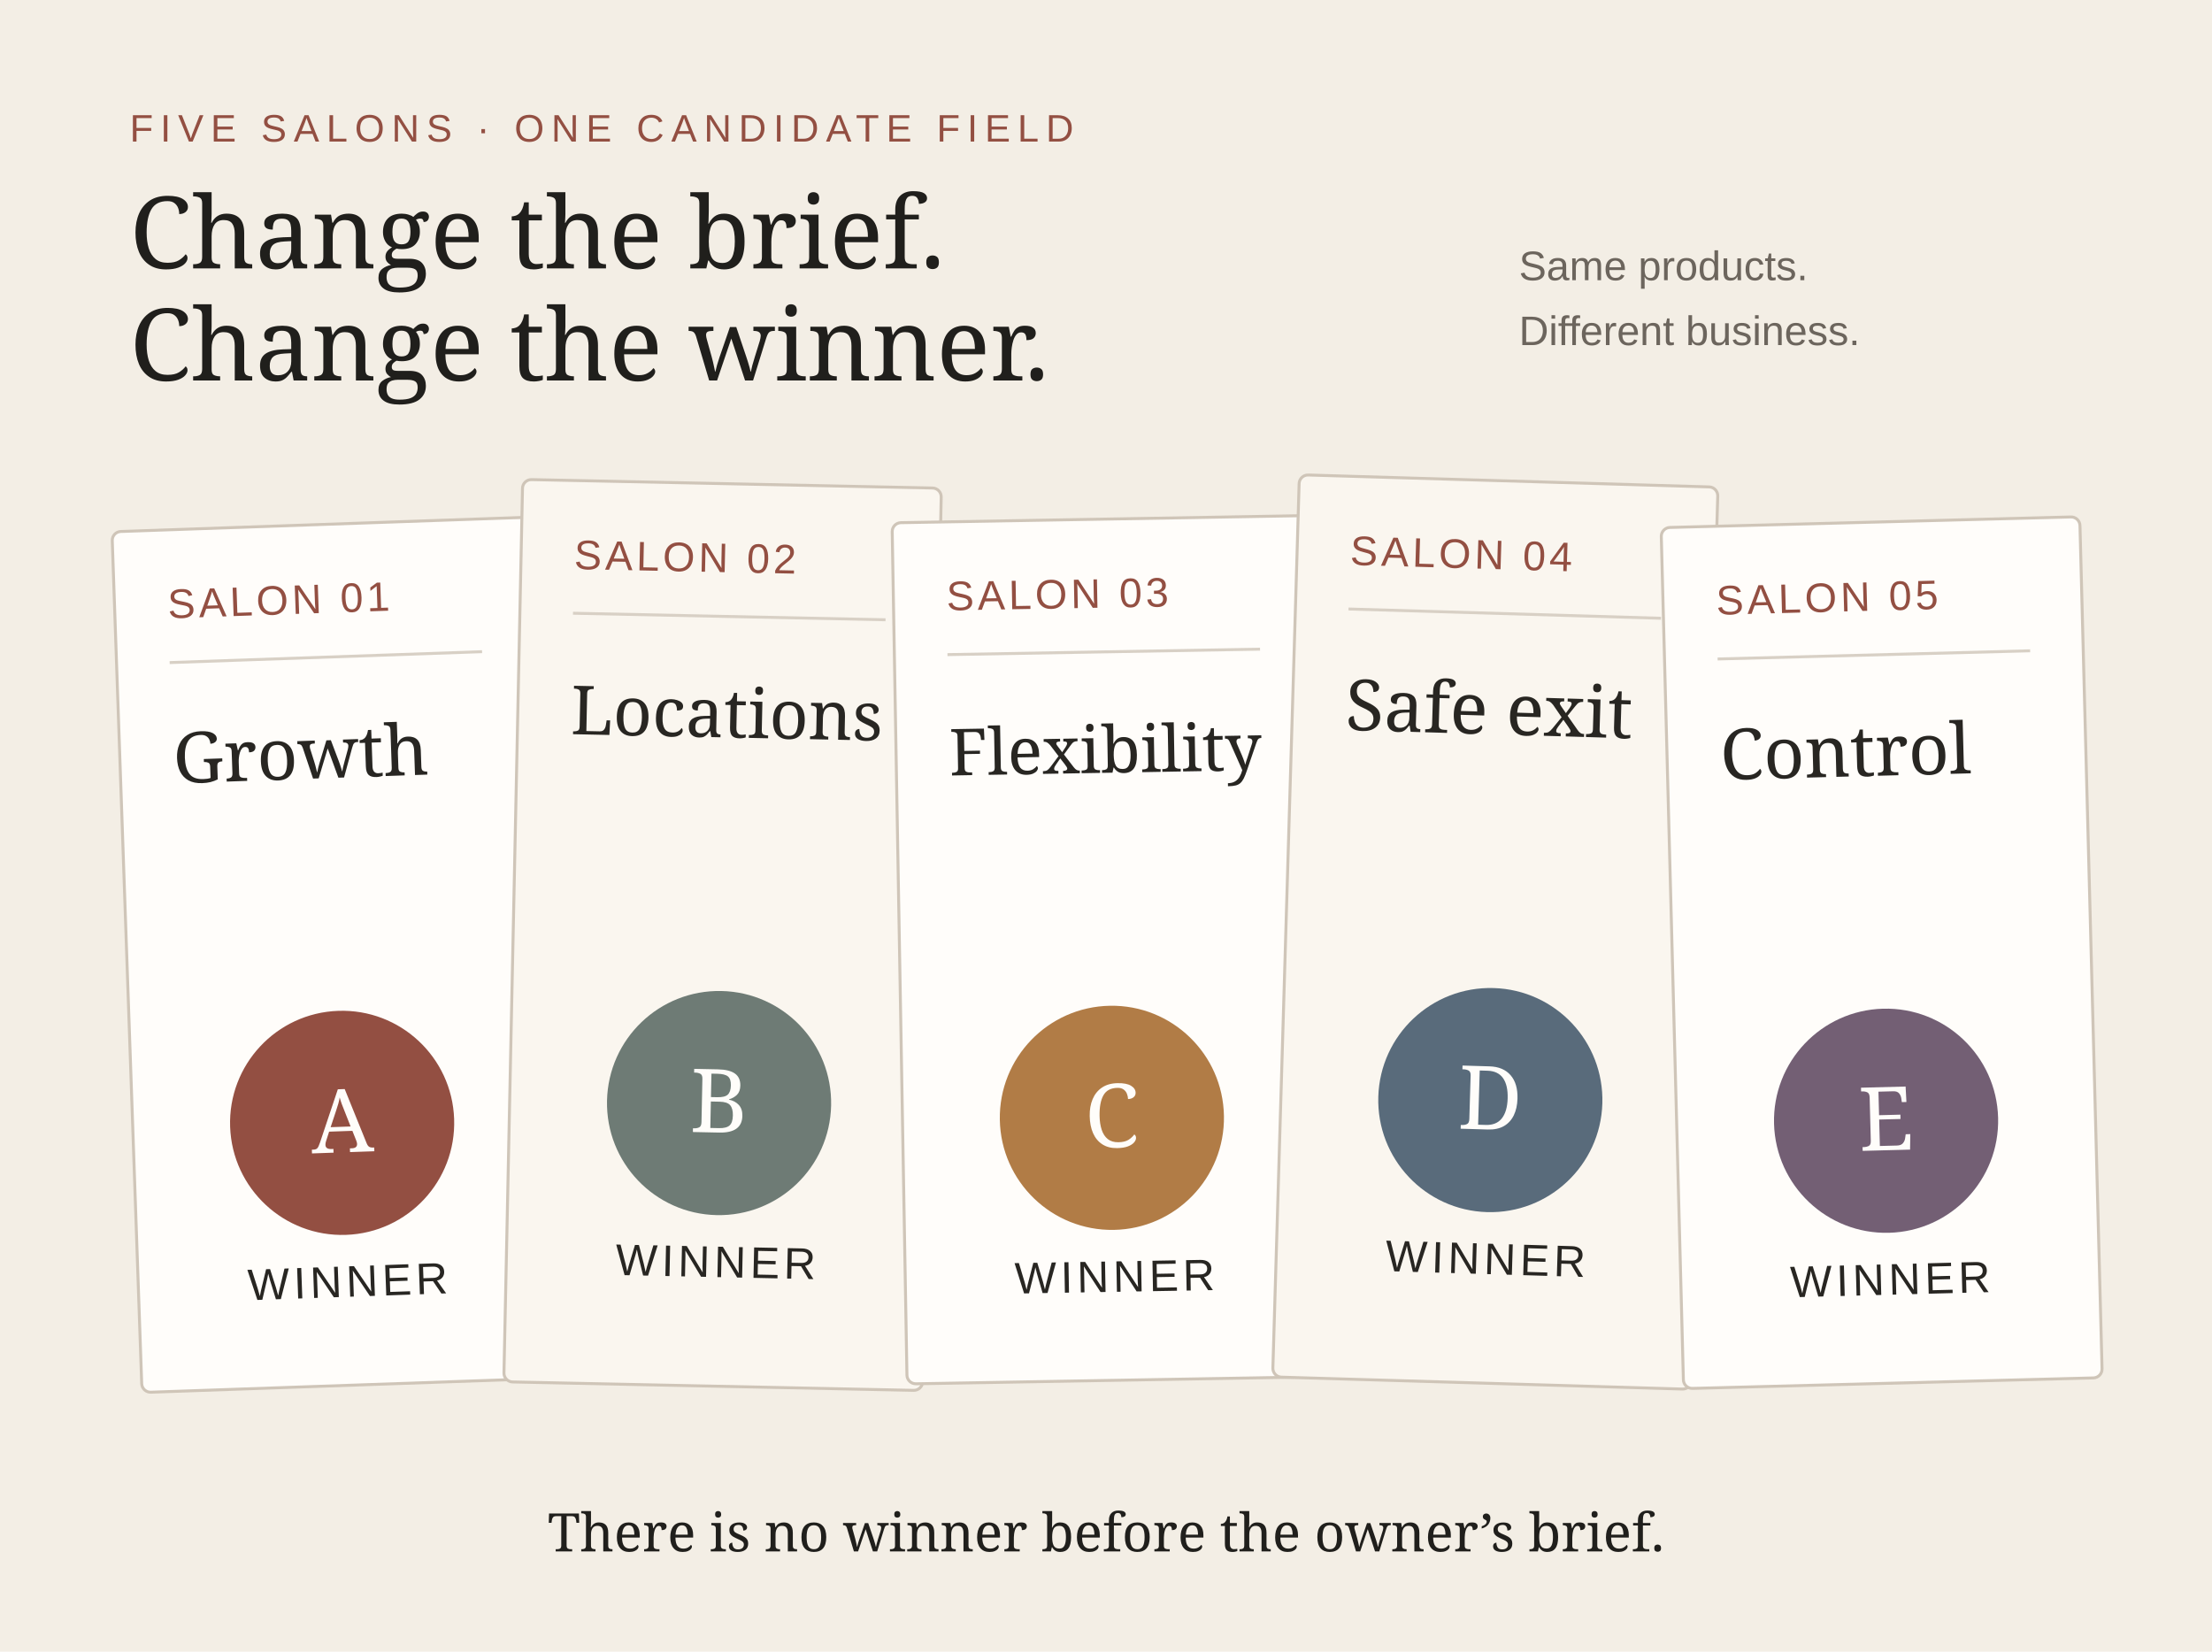
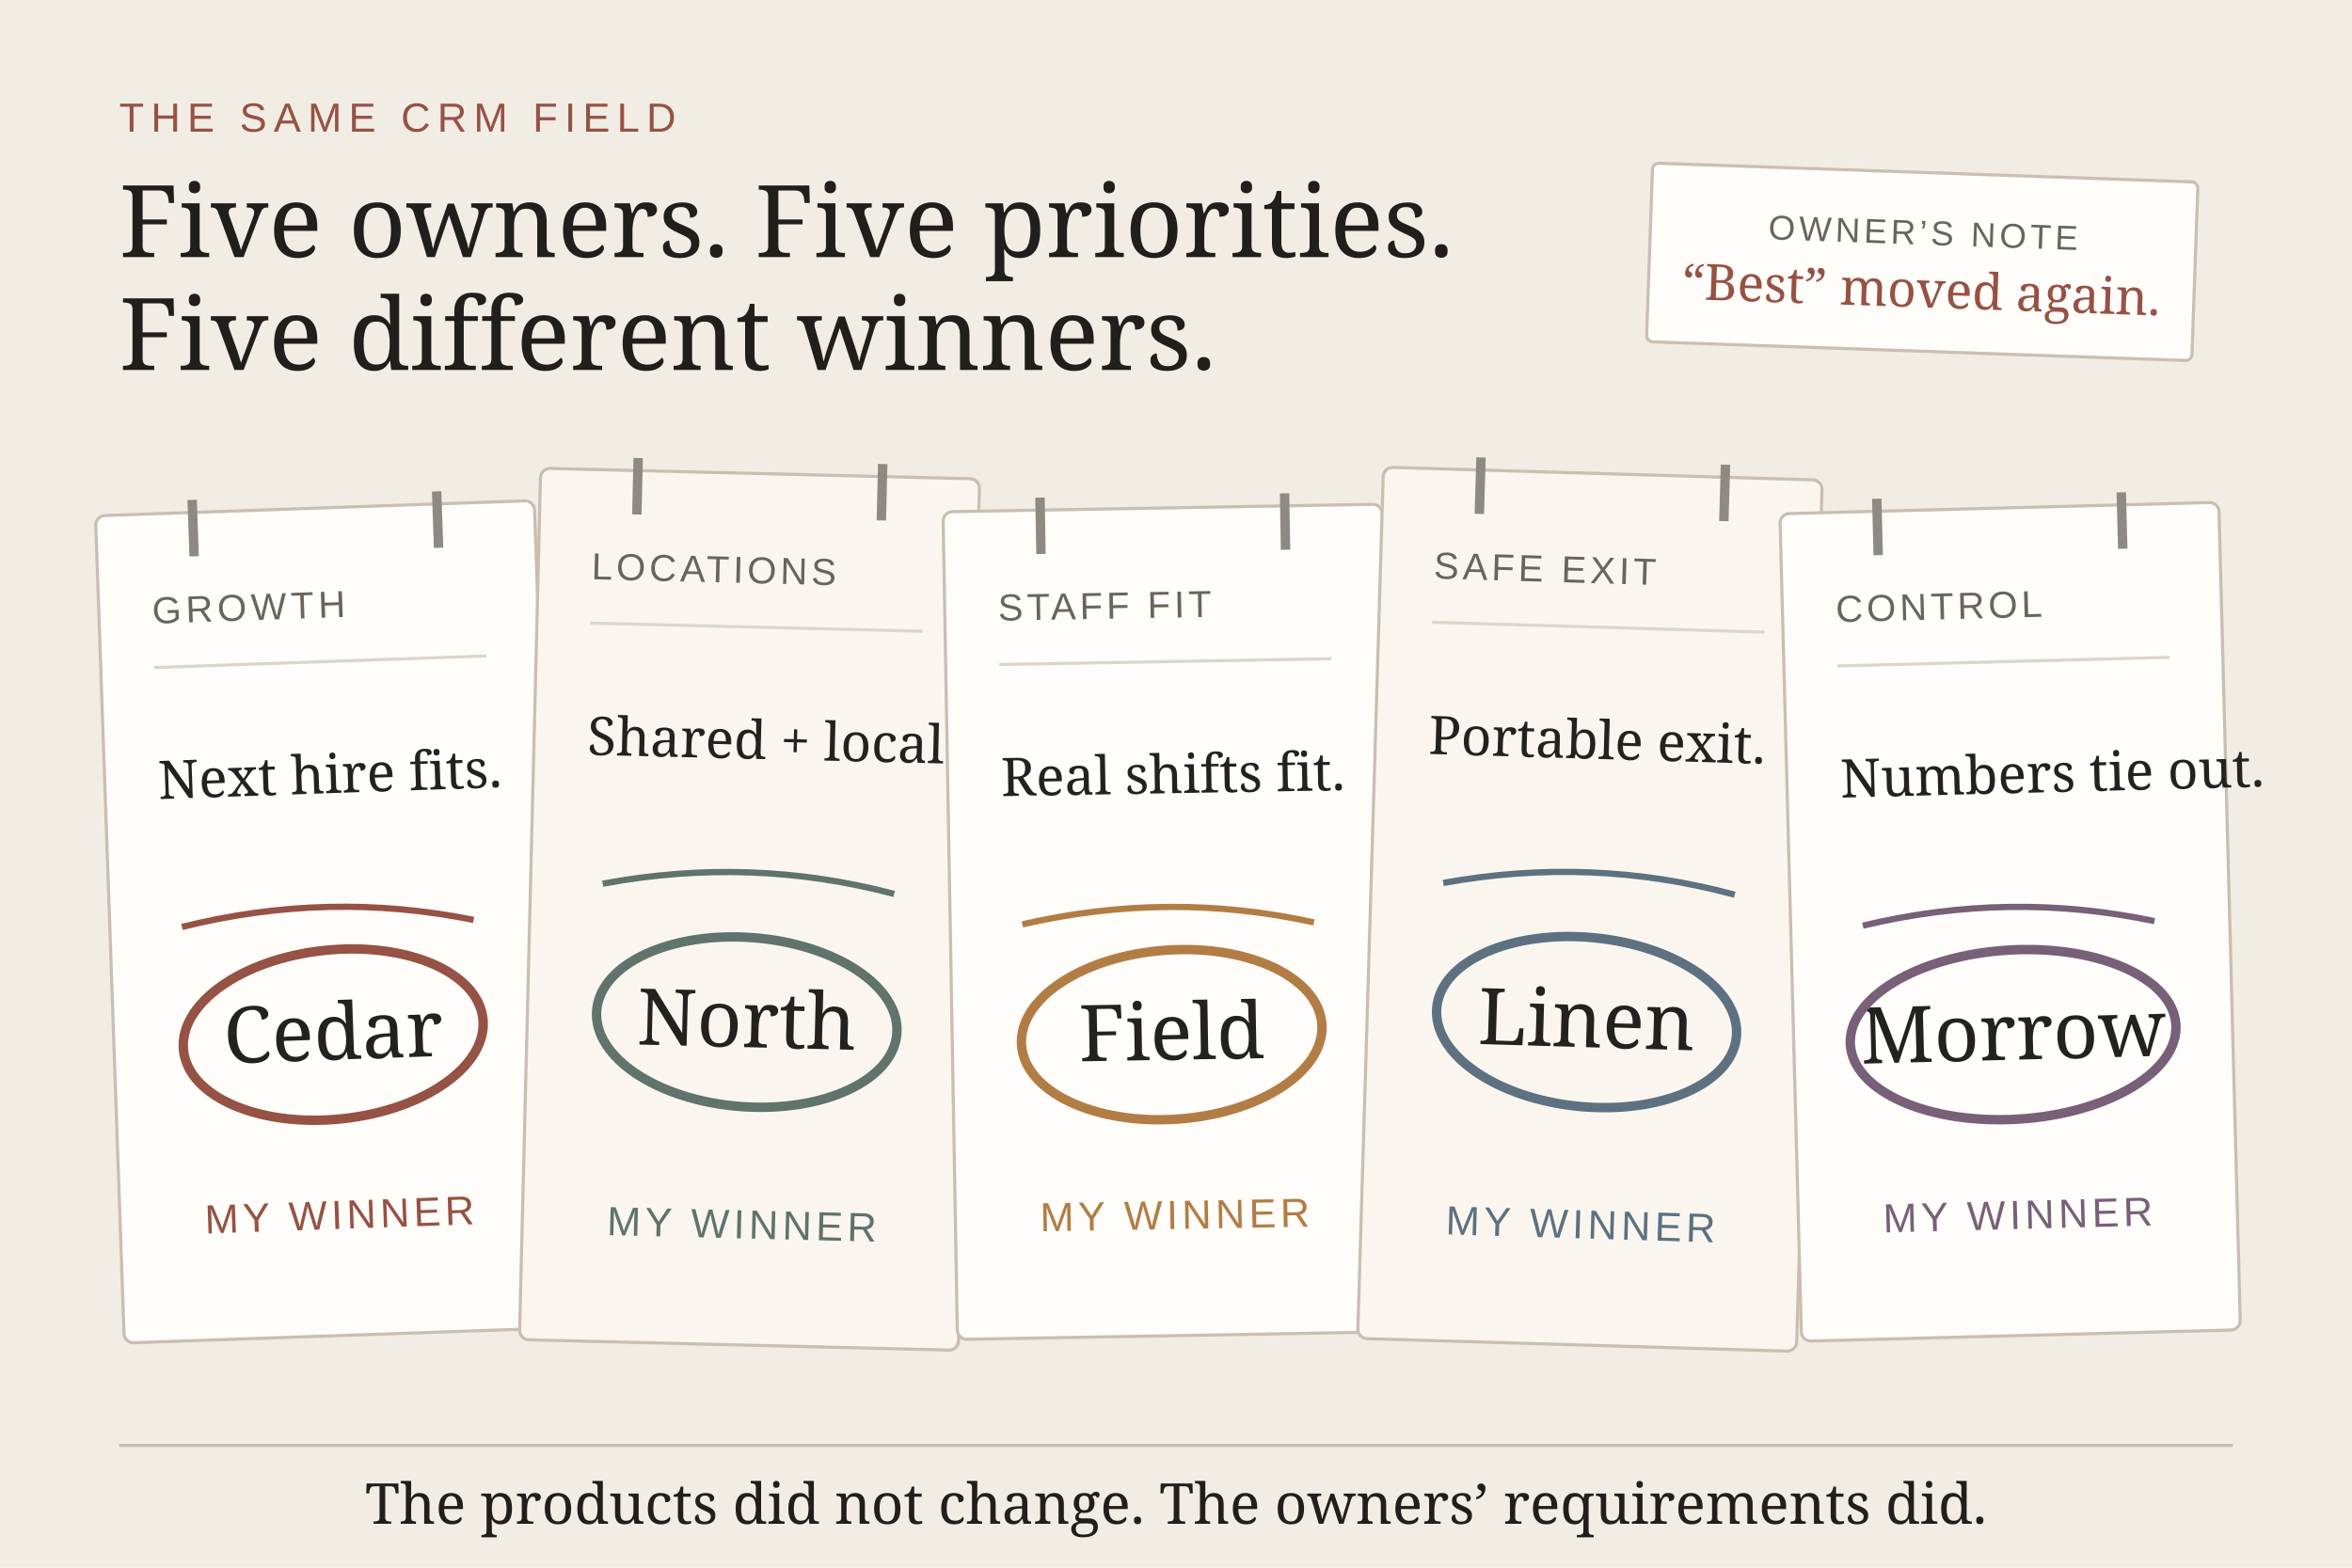
- <svg xmlns="http://www.w3.org/2000/svg" viewBox="0 0 750 560" role="img" aria-labelledby="title desc">
-   <rect width="750" height="560" fill="#f3eee5" />
-   <text x="44" y="48" fill="#934f42" font-family="Arial,sans-serif" font-size="13" letter-spacing="2.4">FIVE SALONS · ONE CANDIDATE FIELD</text>
-   <text x="44" y="91" fill="#201f1c" font-family="Georgia,serif" font-size="34">Change the brief.</text>
-   <text x="44" y="129" fill="#201f1c" font-family="Georgia,serif" font-size="34">Change the winner.</text>
-   <text x="515" y="95" fill="#6c655d" font-family="Arial,sans-serif" font-size="14">Same products.</text>
-   <text x="515" y="117" fill="#6c655d" font-family="Arial,sans-serif" font-size="14">Different business.</text>
-   <g transform="translate(43 177) rotate(-2 92 146)">
-     <rect width="142" height="292" rx="3" fill="#fffdfa" stroke="#cfc5b8" />
-     <text x="18" y="30" fill="#934f42" font-family="Arial,sans-serif" font-size="14" letter-spacing="1.2">SALON 01</text>
-     <line x1="18" y1="45" x2="124" y2="45" stroke="#d8d0c5" />
-     <text x="18" y="86" fill="#282622" font-family="Georgia,serif" font-size="24">Growth</text>
-     <circle cx="71" cy="203" r="38" fill="#934f42" />
-     <text x="71" y="213" text-anchor="middle" fill="#fffdfa" font-family="Georgia,serif" font-size="30">A</text>
-     <text x="71" y="262" text-anchor="middle" fill="#282622" font-family="Arial,sans-serif" font-size="15" letter-spacing="1.4">WINNER</text>
+ <svg xmlns="http://www.w3.org/2000/svg" viewBox="0 0 750 500" role="img" aria-labelledby="title desc">
+   <rect width="750" height="500" fill="#f2ede4" />
+   <text x="38" y="42" fill="#965244" font-family="Arial,sans-serif" font-size="13" letter-spacing="2.2">THE SAME CRM FIELD</text>
+   <text x="38" y="82" fill="#201f1c" font-family="Georgia,serif" font-size="32">Five owners. Five priorities.</text>
+   <text x="38" y="118" fill="#201f1c" font-family="Georgia,serif" font-size="32">Five different winners.</text>
+   <g transform="translate(527 52) rotate(2)">
+     <rect width="174" height="57" rx="2" fill="#fffdfa" stroke="#cabfb1" />
+     <text x="87" y="23" text-anchor="middle" fill="#6b645c" font-family="Arial,sans-serif" font-size="11" letter-spacing="1.2">OWNER’S NOTE</text>
+     <text x="87" y="43" text-anchor="middle" fill="#965244" font-family="Georgia,serif" font-size="16">“Best” moved again.</text>
  </g>
-   <g transform="translate(174 164) rotate(1.2 71 153)">
-     <rect width="142" height="306" rx="3" fill="#faf6ef" stroke="#cfc5b8" />
-     <text x="18" y="30" fill="#934f42" font-family="Arial,sans-serif" font-size="14" letter-spacing="1.2">SALON 02</text>
-     <line x1="18" y1="45" x2="124" y2="45" stroke="#d8d0c5" />
-     <text x="18" y="86" fill="#282622" font-family="Georgia,serif" font-size="23">Locations</text>
-     <circle cx="71" cy="210" r="38" fill="#6e7b75" />
-     <text x="71" y="220" text-anchor="middle" fill="#fffdfa" font-family="Georgia,serif" font-size="30">B</text>
-     <text x="71" y="269" text-anchor="middle" fill="#282622" font-family="Arial,sans-serif" font-size="15" letter-spacing="1.4">WINNER</text>
+   <g transform="translate(35 162) rotate(-2 70 132)">
+     <rect width="140" height="264" rx="3" fill="#fffdfa" stroke="#c9bfb1" />
+     <path d="M31 -4 v18 M109 -4 v18" stroke="#8e8982" stroke-width="3" />
+     <text x="17" y="35" fill="#6b645c" font-family="Arial,sans-serif" font-size="12" letter-spacing="1.4">GROWTH</text>
+     <line x1="17" y1="49" x2="123" y2="49" stroke="#ddd5ca" />
+     <text x="17" y="91" fill="#24221f" font-family="Georgia,serif" font-size="17">Next hire fits.</text>
+     <path d="M23 132 Q70 122 116 133" fill="none" stroke="#965244" stroke-width="2" />
+     <text x="70" y="176" text-anchor="middle" fill="#24221f" font-family="Georgia,serif" font-size="25">Cedar</text>
+     <ellipse cx="70" cy="168" rx="48" ry="27" fill="none" stroke="#965244" stroke-width="3" transform="rotate(-4 70 168)" />
+     <text x="70" y="230" text-anchor="middle" fill="#965244" font-family="Arial,sans-serif" font-size="13" letter-spacing="1.3">MY WINNER</text>
  </g>
-   <g transform="translate(305 176) rotate(-1 71 146)">
-     <rect width="142" height="292" rx="3" fill="#fffdfa" stroke="#cfc5b8" />
-     <text x="18" y="30" fill="#934f42" font-family="Arial,sans-serif" font-size="14" letter-spacing="1.2">SALON 03</text>
-     <line x1="18" y1="45" x2="124" y2="45" stroke="#d8d0c5" />
-     <text x="18" y="86" fill="#282622" font-family="Georgia,serif" font-size="22">Flexibility</text>
-     <circle cx="71" cy="203" r="38" fill="#b17c46" />
-     <text x="71" y="213" text-anchor="middle" fill="#fffdfa" font-family="Georgia,serif" font-size="30">C</text>
-     <text x="71" y="262" text-anchor="middle" fill="#282622" font-family="Arial,sans-serif" font-size="15" letter-spacing="1.4">WINNER</text>
+   <g transform="translate(169 151) rotate(1.4 70 139)">
+     <rect width="140" height="278" rx="3" fill="#faf6ef" stroke="#c9bfb1" />
+     <path d="M31 -4 v18 M109 -4 v18" stroke="#8e8982" stroke-width="3" />
+     <text x="17" y="35" fill="#6b645c" font-family="Arial,sans-serif" font-size="12" letter-spacing="1.2">LOCATIONS</text>
+     <line x1="17" y1="49" x2="123" y2="49" stroke="#ddd5ca" />
+     <text x="17" y="91" fill="#24221f" font-family="Georgia,serif" font-size="17">Shared + local.</text>
+     <path d="M23 132 Q70 122 116 133" fill="none" stroke="#60736d" stroke-width="2" />
+     <text x="70" y="183" text-anchor="middle" fill="#24221f" font-family="Georgia,serif" font-size="25">North</text>
+     <ellipse cx="70" cy="175" rx="48" ry="27" fill="none" stroke="#60736d" stroke-width="3" transform="rotate(3 70 175)" />
+     <text x="70" y="244" text-anchor="middle" fill="#60736d" font-family="Arial,sans-serif" font-size="13" letter-spacing="1.3">MY WINNER</text>
  </g>
-   <g transform="translate(436 163) rotate(1.7 71 153)">
-     <rect width="142" height="306" rx="3" fill="#faf6ef" stroke="#cfc5b8" />
-     <text x="18" y="30" fill="#934f42" font-family="Arial,sans-serif" font-size="14" letter-spacing="1.2">SALON 04</text>
-     <line x1="18" y1="45" x2="124" y2="45" stroke="#d8d0c5" />
-     <text x="18" y="86" fill="#282622" font-family="Georgia,serif" font-size="24">Safe exit</text>
-     <circle cx="71" cy="210" r="38" fill="#596b7b" />
-     <text x="71" y="220" text-anchor="middle" fill="#fffdfa" font-family="Georgia,serif" font-size="30">D</text>
-     <text x="71" y="269" text-anchor="middle" fill="#282622" font-family="Arial,sans-serif" font-size="15" letter-spacing="1.4">WINNER</text>
+   <g transform="translate(303 162) rotate(-1 70 132)">
+     <rect width="140" height="264" rx="3" fill="#fffdfa" stroke="#c9bfb1" />
+     <path d="M31 -4 v18 M109 -4 v18" stroke="#8e8982" stroke-width="3" />
+     <text x="17" y="35" fill="#6b645c" font-family="Arial,sans-serif" font-size="12" letter-spacing="1.2">STAFF FIT</text>
+     <line x1="17" y1="49" x2="123" y2="49" stroke="#ddd5ca" />
+     <text x="17" y="91" fill="#24221f" font-family="Georgia,serif" font-size="17">Real shifts fit.</text>
+     <path d="M23 132 Q70 122 116 133" fill="none" stroke="#b27d45" stroke-width="2" />
+     <text x="70" y="176" text-anchor="middle" fill="#24221f" font-family="Georgia,serif" font-size="25">Field</text>
+     <ellipse cx="70" cy="168" rx="48" ry="27" fill="none" stroke="#b27d45" stroke-width="3" transform="rotate(-3 70 168)" />
+     <text x="70" y="230" text-anchor="middle" fill="#b27d45" font-family="Arial,sans-serif" font-size="13" letter-spacing="1.3">MY WINNER</text>
  </g>
-   <g transform="translate(567 177) rotate(-1.5 71 146)">
-     <rect width="142" height="292" rx="3" fill="#fffdfa" stroke="#cfc5b8" />
-     <text x="18" y="30" fill="#934f42" font-family="Arial,sans-serif" font-size="14" letter-spacing="1.2">SALON 05</text>
-     <line x1="18" y1="45" x2="124" y2="45" stroke="#d8d0c5" />
-     <text x="18" y="86" fill="#282622" font-family="Georgia,serif" font-size="24">Control</text>
-     <circle cx="71" cy="203" r="38" fill="#735f74" />
-     <text x="71" y="213" text-anchor="middle" fill="#fffdfa" font-family="Georgia,serif" font-size="30">E</text>
-     <text x="71" y="262" text-anchor="middle" fill="#282622" font-family="Arial,sans-serif" font-size="15" letter-spacing="1.4">WINNER</text>
+   <g transform="translate(437 151) rotate(1.7 70 139)">
+     <rect width="140" height="278" rx="3" fill="#faf6ef" stroke="#c9bfb1" />
+     <path d="M31 -4 v18 M109 -4 v18" stroke="#8e8982" stroke-width="3" />
+     <text x="17" y="35" fill="#6b645c" font-family="Arial,sans-serif" font-size="12" letter-spacing="1.2">SAFE EXIT</text>
+     <line x1="17" y1="49" x2="123" y2="49" stroke="#ddd5ca" />
+     <text x="17" y="91" fill="#24221f" font-family="Georgia,serif" font-size="17">Portable exit.</text>
+     <path d="M23 132 Q70 122 116 133" fill="none" stroke="#5d7181" stroke-width="2" />
+     <text x="70" y="183" text-anchor="middle" fill="#24221f" font-family="Georgia,serif" font-size="25">Linen</text>
+     <ellipse cx="70" cy="175" rx="48" ry="27" fill="none" stroke="#5d7181" stroke-width="3" transform="rotate(4 70 175)" />
+     <text x="70" y="244" text-anchor="middle" fill="#5d7181" font-family="Arial,sans-serif" font-size="13" letter-spacing="1.3">MY WINNER</text>
  </g>
-   <text x="375" y="526" text-anchor="middle" fill="#201f1c" font-family="Georgia,serif" font-size="18">There is no winner before the owner’s brief.</text>
+   <g transform="translate(571 162) rotate(-1.5 70 132)">
+     <rect width="140" height="264" rx="3" fill="#fffdfa" stroke="#c9bfb1" />
+     <path d="M31 -4 v18 M109 -4 v18" stroke="#8e8982" stroke-width="3" />
+     <text x="17" y="35" fill="#6b645c" font-family="Arial,sans-serif" font-size="12" letter-spacing="1.2">CONTROL</text>
+     <line x1="17" y1="49" x2="123" y2="49" stroke="#ddd5ca" />
+     <text x="17" y="91" fill="#24221f" font-family="Georgia,serif" font-size="17">Numbers tie out.</text>
+     <path d="M23 132 Q70 122 116 133" fill="none" stroke="#776078" stroke-width="2" />
+     <text x="70" y="176" text-anchor="middle" fill="#24221f" font-family="Georgia,serif" font-size="25">Morrow</text>
+     <ellipse cx="70" cy="168" rx="52" ry="27" fill="none" stroke="#776078" stroke-width="3" transform="rotate(-2 70 168)" />
+     <text x="70" y="230" text-anchor="middle" fill="#776078" font-family="Arial,sans-serif" font-size="13" letter-spacing="1.3">MY WINNER</text>
+   </g>
+   <line x1="38" y1="461" x2="712" y2="461" stroke="#c8bdaf" />
+   <text x="375" y="486" text-anchor="middle" fill="#201f1c" font-family="Georgia,serif" font-size="18">The products did not change. The owners’ requirements did.</text>
</svg>
